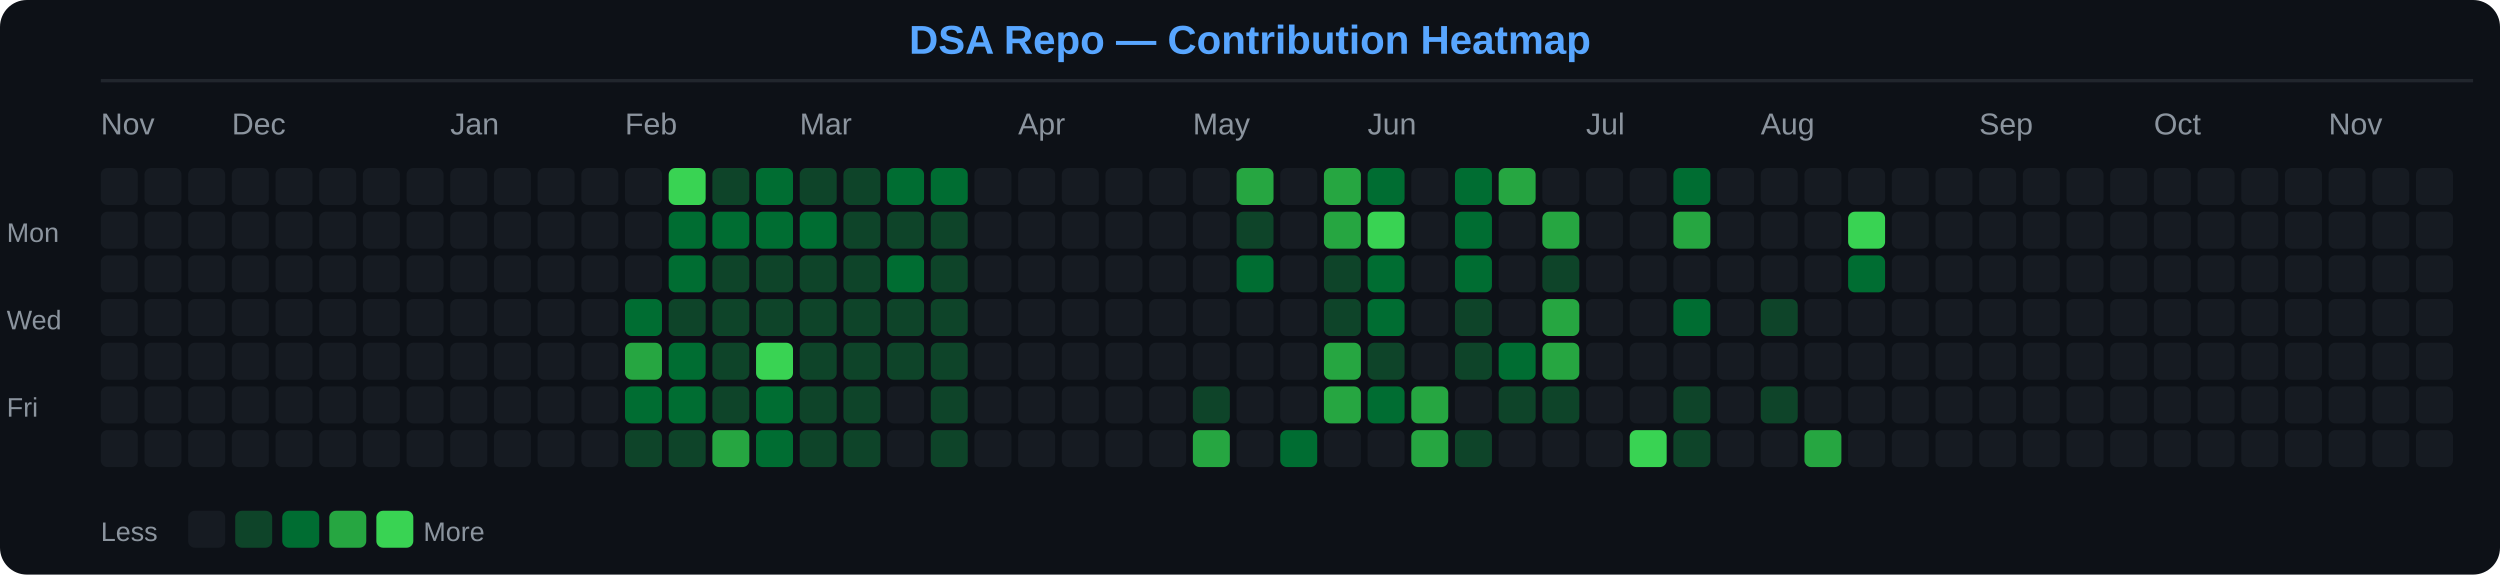
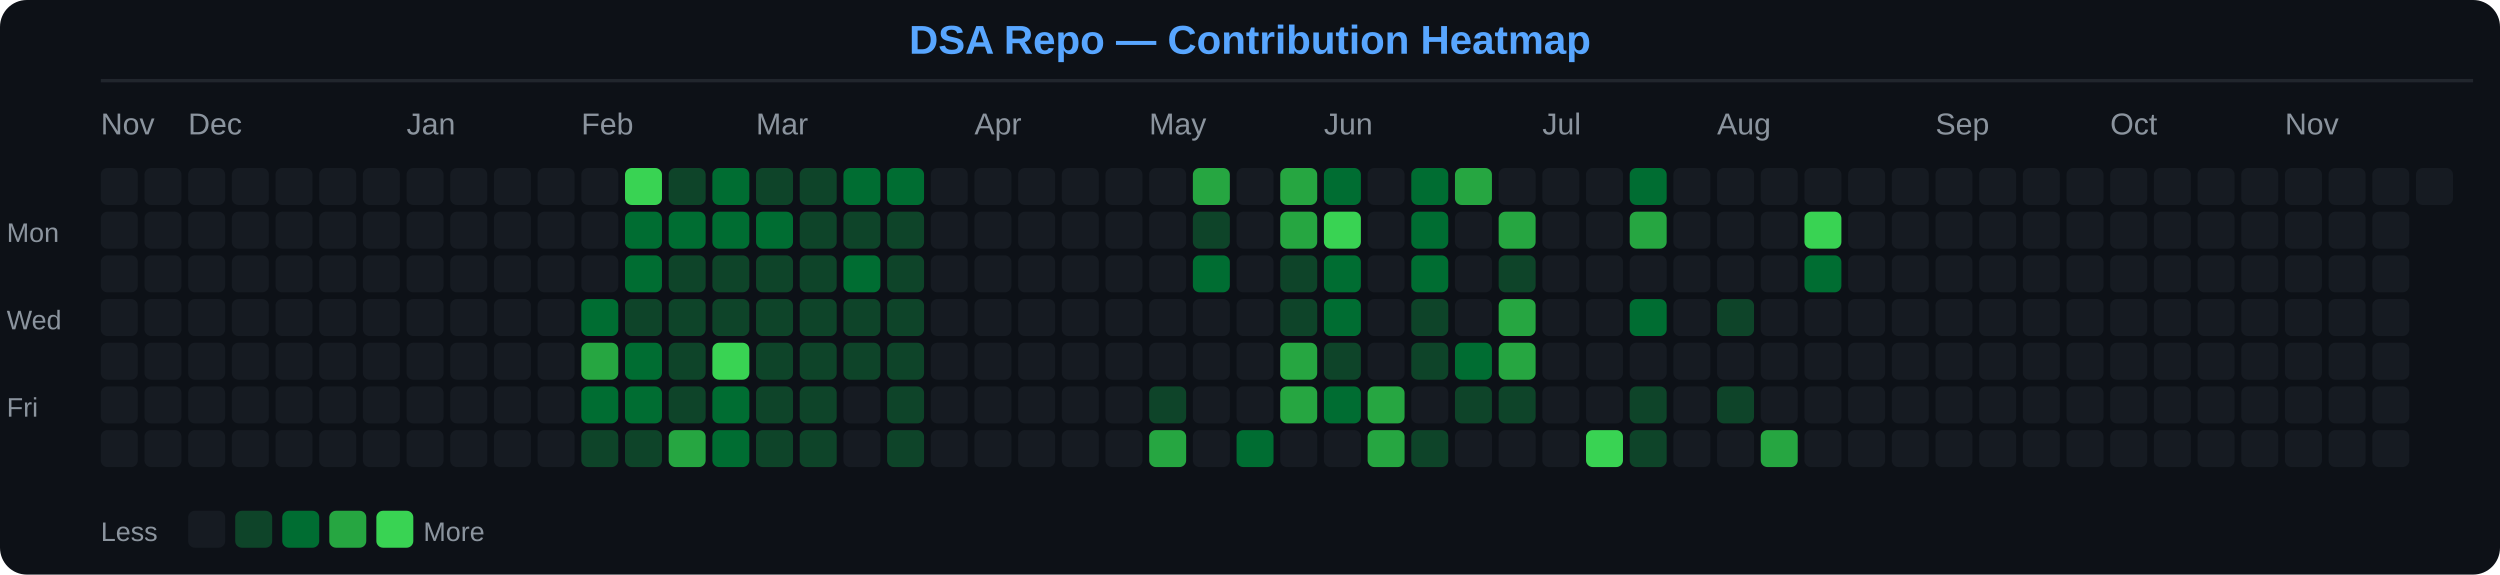
<svg xmlns="http://www.w3.org/2000/svg" width="744" height="171" viewBox="0 0 744 171">
  <rect width="744" height="171" fill="#0d1117" rx="8" />
  <text x="372" y="16" fill="#58a6ff" font-family="Arial,sans-serif" font-size="12" text-anchor="middle" font-weight="bold">DSA Repo — Contribution Heatmap</text>
  <line x1="30" y1="24" x2="736" y2="24" stroke="#21262d" stroke-width="1" />
  <text x="2" y="72" fill="#8b949e" font-family="Arial,sans-serif" font-size="8">Mon</text>
  <text x="2" y="98" fill="#8b949e" font-family="Arial,sans-serif" font-size="8">Wed</text>
  <text x="2" y="124" fill="#8b949e" font-family="Arial,sans-serif" font-size="8">Fri</text>
  <text x="30" y="40" fill="#8b949e" font-family="Arial,sans-serif" font-size="9">Nov</text>
  <rect x="30" y="50" width="11" height="11" rx="2" fill="#161b22" />
  <rect x="30" y="63" width="11" height="11" rx="2" fill="#161b22" />
  <rect x="30" y="76" width="11" height="11" rx="2" fill="#161b22" />
  <rect x="30" y="89" width="11" height="11" rx="2" fill="#161b22" />
  <rect x="30" y="102" width="11" height="11" rx="2" fill="#161b22" />
  <rect x="30" y="115" width="11" height="11" rx="2" fill="#161b22" />
  <rect x="30" y="128" width="11" height="11" rx="2" fill="#161b22" />
  <rect x="43" y="50" width="11" height="11" rx="2" fill="#161b22" />
  <rect x="43" y="63" width="11" height="11" rx="2" fill="#161b22" />
  <rect x="43" y="76" width="11" height="11" rx="2" fill="#161b22" />
  <rect x="43" y="89" width="11" height="11" rx="2" fill="#161b22" />
  <rect x="43" y="102" width="11" height="11" rx="2" fill="#161b22" />
  <rect x="43" y="115" width="11" height="11" rx="2" fill="#161b22" />
  <rect x="43" y="128" width="11" height="11" rx="2" fill="#161b22" />
+   <text x="56" y="40" fill="#8b949e" font-family="Arial,sans-serif" font-size="9">Dec</text>
  <rect x="56" y="50" width="11" height="11" rx="2" fill="#161b22" />
  <rect x="56" y="63" width="11" height="11" rx="2" fill="#161b22" />
  <rect x="56" y="76" width="11" height="11" rx="2" fill="#161b22" />
  <rect x="56" y="89" width="11" height="11" rx="2" fill="#161b22" />
  <rect x="56" y="102" width="11" height="11" rx="2" fill="#161b22" />
  <rect x="56" y="115" width="11" height="11" rx="2" fill="#161b22" />
  <rect x="56" y="128" width="11" height="11" rx="2" fill="#161b22" />
-   <text x="69" y="40" fill="#8b949e" font-family="Arial,sans-serif" font-size="9">Dec</text>
  <rect x="69" y="50" width="11" height="11" rx="2" fill="#161b22" />
  <rect x="69" y="63" width="11" height="11" rx="2" fill="#161b22" />
  <rect x="69" y="76" width="11" height="11" rx="2" fill="#161b22" />
  <rect x="69" y="89" width="11" height="11" rx="2" fill="#161b22" />
  <rect x="69" y="102" width="11" height="11" rx="2" fill="#161b22" />
  <rect x="69" y="115" width="11" height="11" rx="2" fill="#161b22" />
  <rect x="69" y="128" width="11" height="11" rx="2" fill="#161b22" />
  <rect x="82" y="50" width="11" height="11" rx="2" fill="#161b22" />
  <rect x="82" y="63" width="11" height="11" rx="2" fill="#161b22" />
  <rect x="82" y="76" width="11" height="11" rx="2" fill="#161b22" />
  <rect x="82" y="89" width="11" height="11" rx="2" fill="#161b22" />
  <rect x="82" y="102" width="11" height="11" rx="2" fill="#161b22" />
  <rect x="82" y="115" width="11" height="11" rx="2" fill="#161b22" />
  <rect x="82" y="128" width="11" height="11" rx="2" fill="#161b22" />
  <rect x="95" y="50" width="11" height="11" rx="2" fill="#161b22" />
  <rect x="95" y="63" width="11" height="11" rx="2" fill="#161b22" />
  <rect x="95" y="76" width="11" height="11" rx="2" fill="#161b22" />
  <rect x="95" y="89" width="11" height="11" rx="2" fill="#161b22" />
  <rect x="95" y="102" width="11" height="11" rx="2" fill="#161b22" />
  <rect x="95" y="115" width="11" height="11" rx="2" fill="#161b22" />
  <rect x="95" y="128" width="11" height="11" rx="2" fill="#161b22" />
  <rect x="108" y="50" width="11" height="11" rx="2" fill="#161b22" />
  <rect x="108" y="63" width="11" height="11" rx="2" fill="#161b22" />
  <rect x="108" y="76" width="11" height="11" rx="2" fill="#161b22" />
  <rect x="108" y="89" width="11" height="11" rx="2" fill="#161b22" />
  <rect x="108" y="102" width="11" height="11" rx="2" fill="#161b22" />
  <rect x="108" y="115" width="11" height="11" rx="2" fill="#161b22" />
  <rect x="108" y="128" width="11" height="11" rx="2" fill="#161b22" />
+   <text x="121" y="40" fill="#8b949e" font-family="Arial,sans-serif" font-size="9">Jan</text>
  <rect x="121" y="50" width="11" height="11" rx="2" fill="#161b22" />
  <rect x="121" y="63" width="11" height="11" rx="2" fill="#161b22" />
  <rect x="121" y="76" width="11" height="11" rx="2" fill="#161b22" />
  <rect x="121" y="89" width="11" height="11" rx="2" fill="#161b22" />
  <rect x="121" y="102" width="11" height="11" rx="2" fill="#161b22" />
  <rect x="121" y="115" width="11" height="11" rx="2" fill="#161b22" />
  <rect x="121" y="128" width="11" height="11" rx="2" fill="#161b22" />
-   <text x="134" y="40" fill="#8b949e" font-family="Arial,sans-serif" font-size="9">Jan</text>
  <rect x="134" y="50" width="11" height="11" rx="2" fill="#161b22" />
  <rect x="134" y="63" width="11" height="11" rx="2" fill="#161b22" />
  <rect x="134" y="76" width="11" height="11" rx="2" fill="#161b22" />
  <rect x="134" y="89" width="11" height="11" rx="2" fill="#161b22" />
  <rect x="134" y="102" width="11" height="11" rx="2" fill="#161b22" />
  <rect x="134" y="115" width="11" height="11" rx="2" fill="#161b22" />
  <rect x="134" y="128" width="11" height="11" rx="2" fill="#161b22" />
  <rect x="147" y="50" width="11" height="11" rx="2" fill="#161b22" />
  <rect x="147" y="63" width="11" height="11" rx="2" fill="#161b22" />
  <rect x="147" y="76" width="11" height="11" rx="2" fill="#161b22" />
  <rect x="147" y="89" width="11" height="11" rx="2" fill="#161b22" />
  <rect x="147" y="102" width="11" height="11" rx="2" fill="#161b22" />
  <rect x="147" y="115" width="11" height="11" rx="2" fill="#161b22" />
  <rect x="147" y="128" width="11" height="11" rx="2" fill="#161b22" />
  <rect x="160" y="50" width="11" height="11" rx="2" fill="#161b22" />
  <rect x="160" y="63" width="11" height="11" rx="2" fill="#161b22" />
  <rect x="160" y="76" width="11" height="11" rx="2" fill="#161b22" />
  <rect x="160" y="89" width="11" height="11" rx="2" fill="#161b22" />
  <rect x="160" y="102" width="11" height="11" rx="2" fill="#161b22" />
  <rect x="160" y="115" width="11" height="11" rx="2" fill="#161b22" />
  <rect x="160" y="128" width="11" height="11" rx="2" fill="#161b22" />
+   <text x="173" y="40" fill="#8b949e" font-family="Arial,sans-serif" font-size="9">Feb</text>
  <rect x="173" y="50" width="11" height="11" rx="2" fill="#161b22" />
  <rect x="173" y="63" width="11" height="11" rx="2" fill="#161b22" />
  <rect x="173" y="76" width="11" height="11" rx="2" fill="#161b22" />
-   <rect x="173" y="89" width="11" height="11" rx="2" fill="#161b22" />
-   <rect x="173" y="102" width="11" height="11" rx="2" fill="#161b22" />
-   <rect x="173" y="115" width="11" height="11" rx="2" fill="#161b22" />
-   <rect x="173" y="128" width="11" height="11" rx="2" fill="#161b22" />
-   <text x="186" y="40" fill="#8b949e" font-family="Arial,sans-serif" font-size="9">Feb</text>
-   <rect x="186" y="50" width="11" height="11" rx="2" fill="#161b22" />
-   <rect x="186" y="63" width="11" height="11" rx="2" fill="#161b22" />
-   <rect x="186" y="76" width="11" height="11" rx="2" fill="#161b22" />
-   <rect x="186" y="89" width="11" height="11" rx="2" fill="#006d32" />
-   <rect x="186" y="102" width="11" height="11" rx="2" fill="#26a641" />
+   <rect x="173" y="89" width="11" height="11" rx="2" fill="#006d32" />
+   <rect x="173" y="102" width="11" height="11" rx="2" fill="#26a641" />
+   <rect x="173" y="115" width="11" height="11" rx="2" fill="#006d32" />
+   <rect x="173" y="128" width="11" height="11" rx="2" fill="#0e4429" />
+   <rect x="186" y="50" width="11" height="11" rx="2" fill="#39d353" />
+   <rect x="186" y="63" width="11" height="11" rx="2" fill="#006d32" />
+   <rect x="186" y="76" width="11" height="11" rx="2" fill="#006d32" />
+   <rect x="186" y="89" width="11" height="11" rx="2" fill="#0e4429" />
+   <rect x="186" y="102" width="11" height="11" rx="2" fill="#006d32" />
  <rect x="186" y="115" width="11" height="11" rx="2" fill="#006d32" />
  <rect x="186" y="128" width="11" height="11" rx="2" fill="#0e4429" />
-   <rect x="199" y="50" width="11" height="11" rx="2" fill="#39d353" />
+   <rect x="199" y="50" width="11" height="11" rx="2" fill="#0e4429" />
  <rect x="199" y="63" width="11" height="11" rx="2" fill="#006d32" />
-   <rect x="199" y="76" width="11" height="11" rx="2" fill="#006d32" />
+   <rect x="199" y="76" width="11" height="11" rx="2" fill="#0e4429" />
  <rect x="199" y="89" width="11" height="11" rx="2" fill="#0e4429" />
-   <rect x="199" y="102" width="11" height="11" rx="2" fill="#006d32" />
-   <rect x="199" y="115" width="11" height="11" rx="2" fill="#006d32" />
-   <rect x="199" y="128" width="11" height="11" rx="2" fill="#0e4429" />
-   <rect x="212" y="50" width="11" height="11" rx="2" fill="#0e4429" />
+   <rect x="199" y="102" width="11" height="11" rx="2" fill="#0e4429" />
+   <rect x="199" y="115" width="11" height="11" rx="2" fill="#0e4429" />
+   <rect x="199" y="128" width="11" height="11" rx="2" fill="#26a641" />
+   <rect x="212" y="50" width="11" height="11" rx="2" fill="#006d32" />
  <rect x="212" y="63" width="11" height="11" rx="2" fill="#006d32" />
  <rect x="212" y="76" width="11" height="11" rx="2" fill="#0e4429" />
  <rect x="212" y="89" width="11" height="11" rx="2" fill="#0e4429" />
-   <rect x="212" y="102" width="11" height="11" rx="2" fill="#0e4429" />
-   <rect x="212" y="115" width="11" height="11" rx="2" fill="#0e4429" />
-   <rect x="212" y="128" width="11" height="11" rx="2" fill="#26a641" />
-   <rect x="225" y="50" width="11" height="11" rx="2" fill="#006d32" />
+   <rect x="212" y="102" width="11" height="11" rx="2" fill="#39d353" />
+   <rect x="212" y="115" width="11" height="11" rx="2" fill="#006d32" />
+   <rect x="212" y="128" width="11" height="11" rx="2" fill="#006d32" />
+   <text x="225" y="40" fill="#8b949e" font-family="Arial,sans-serif" font-size="9">Mar</text>
+   <rect x="225" y="50" width="11" height="11" rx="2" fill="#0e4429" />
  <rect x="225" y="63" width="11" height="11" rx="2" fill="#006d32" />
  <rect x="225" y="76" width="11" height="11" rx="2" fill="#0e4429" />
  <rect x="225" y="89" width="11" height="11" rx="2" fill="#0e4429" />
-   <rect x="225" y="102" width="11" height="11" rx="2" fill="#39d353" />
-   <rect x="225" y="115" width="11" height="11" rx="2" fill="#006d32" />
-   <rect x="225" y="128" width="11" height="11" rx="2" fill="#006d32" />
-   <text x="238" y="40" fill="#8b949e" font-family="Arial,sans-serif" font-size="9">Mar</text>
+   <rect x="225" y="102" width="11" height="11" rx="2" fill="#0e4429" />
+   <rect x="225" y="115" width="11" height="11" rx="2" fill="#0e4429" />
+   <rect x="225" y="128" width="11" height="11" rx="2" fill="#0e4429" />
  <rect x="238" y="50" width="11" height="11" rx="2" fill="#0e4429" />
-   <rect x="238" y="63" width="11" height="11" rx="2" fill="#006d32" />
+   <rect x="238" y="63" width="11" height="11" rx="2" fill="#0e4429" />
  <rect x="238" y="76" width="11" height="11" rx="2" fill="#0e4429" />
  <rect x="238" y="89" width="11" height="11" rx="2" fill="#0e4429" />
  <rect x="238" y="102" width="11" height="11" rx="2" fill="#0e4429" />
  <rect x="238" y="115" width="11" height="11" rx="2" fill="#0e4429" />
  <rect x="238" y="128" width="11" height="11" rx="2" fill="#0e4429" />
-   <rect x="251" y="50" width="11" height="11" rx="2" fill="#0e4429" />
+   <rect x="251" y="50" width="11" height="11" rx="2" fill="#006d32" />
  <rect x="251" y="63" width="11" height="11" rx="2" fill="#0e4429" />
-   <rect x="251" y="76" width="11" height="11" rx="2" fill="#0e4429" />
+   <rect x="251" y="76" width="11" height="11" rx="2" fill="#006d32" />
  <rect x="251" y="89" width="11" height="11" rx="2" fill="#0e4429" />
  <rect x="251" y="102" width="11" height="11" rx="2" fill="#0e4429" />
-   <rect x="251" y="115" width="11" height="11" rx="2" fill="#0e4429" />
-   <rect x="251" y="128" width="11" height="11" rx="2" fill="#0e4429" />
+   <rect x="251" y="115" width="11" height="11" rx="2" fill="#161b22" />
+   <rect x="251" y="128" width="11" height="11" rx="2" fill="#161b22" />
  <rect x="264" y="50" width="11" height="11" rx="2" fill="#006d32" />
  <rect x="264" y="63" width="11" height="11" rx="2" fill="#0e4429" />
-   <rect x="264" y="76" width="11" height="11" rx="2" fill="#006d32" />
+   <rect x="264" y="76" width="11" height="11" rx="2" fill="#0e4429" />
  <rect x="264" y="89" width="11" height="11" rx="2" fill="#0e4429" />
  <rect x="264" y="102" width="11" height="11" rx="2" fill="#0e4429" />
-   <rect x="264" y="115" width="11" height="11" rx="2" fill="#161b22" />
-   <rect x="264" y="128" width="11" height="11" rx="2" fill="#161b22" />
-   <rect x="277" y="50" width="11" height="11" rx="2" fill="#006d32" />
-   <rect x="277" y="63" width="11" height="11" rx="2" fill="#0e4429" />
-   <rect x="277" y="76" width="11" height="11" rx="2" fill="#0e4429" />
-   <rect x="277" y="89" width="11" height="11" rx="2" fill="#0e4429" />
-   <rect x="277" y="102" width="11" height="11" rx="2" fill="#0e4429" />
-   <rect x="277" y="115" width="11" height="11" rx="2" fill="#0e4429" />
-   <rect x="277" y="128" width="11" height="11" rx="2" fill="#0e4429" />
+   <rect x="264" y="115" width="11" height="11" rx="2" fill="#0e4429" />
+   <rect x="264" y="128" width="11" height="11" rx="2" fill="#0e4429" />
+   <rect x="277" y="50" width="11" height="11" rx="2" fill="#161b22" />
+   <rect x="277" y="63" width="11" height="11" rx="2" fill="#161b22" />
+   <rect x="277" y="76" width="11" height="11" rx="2" fill="#161b22" />
+   <rect x="277" y="89" width="11" height="11" rx="2" fill="#161b22" />
+   <rect x="277" y="102" width="11" height="11" rx="2" fill="#161b22" />
+   <rect x="277" y="115" width="11" height="11" rx="2" fill="#161b22" />
+   <rect x="277" y="128" width="11" height="11" rx="2" fill="#161b22" />
+   <text x="290" y="40" fill="#8b949e" font-family="Arial,sans-serif" font-size="9">Apr</text>
  <rect x="290" y="50" width="11" height="11" rx="2" fill="#161b22" />
  <rect x="290" y="63" width="11" height="11" rx="2" fill="#161b22" />
  <rect x="290" y="76" width="11" height="11" rx="2" fill="#161b22" />
  <rect x="290" y="89" width="11" height="11" rx="2" fill="#161b22" />
  <rect x="290" y="102" width="11" height="11" rx="2" fill="#161b22" />
  <rect x="290" y="115" width="11" height="11" rx="2" fill="#161b22" />
  <rect x="290" y="128" width="11" height="11" rx="2" fill="#161b22" />
-   <text x="303" y="40" fill="#8b949e" font-family="Arial,sans-serif" font-size="9">Apr</text>
  <rect x="303" y="50" width="11" height="11" rx="2" fill="#161b22" />
  <rect x="303" y="63" width="11" height="11" rx="2" fill="#161b22" />
  <rect x="303" y="76" width="11" height="11" rx="2" fill="#161b22" />
  <rect x="303" y="89" width="11" height="11" rx="2" fill="#161b22" />
  <rect x="303" y="102" width="11" height="11" rx="2" fill="#161b22" />
  <rect x="303" y="115" width="11" height="11" rx="2" fill="#161b22" />
  <rect x="303" y="128" width="11" height="11" rx="2" fill="#161b22" />
  <rect x="316" y="50" width="11" height="11" rx="2" fill="#161b22" />
  <rect x="316" y="63" width="11" height="11" rx="2" fill="#161b22" />
  <rect x="316" y="76" width="11" height="11" rx="2" fill="#161b22" />
  <rect x="316" y="89" width="11" height="11" rx="2" fill="#161b22" />
  <rect x="316" y="102" width="11" height="11" rx="2" fill="#161b22" />
  <rect x="316" y="115" width="11" height="11" rx="2" fill="#161b22" />
  <rect x="316" y="128" width="11" height="11" rx="2" fill="#161b22" />
  <rect x="329" y="50" width="11" height="11" rx="2" fill="#161b22" />
  <rect x="329" y="63" width="11" height="11" rx="2" fill="#161b22" />
  <rect x="329" y="76" width="11" height="11" rx="2" fill="#161b22" />
  <rect x="329" y="89" width="11" height="11" rx="2" fill="#161b22" />
  <rect x="329" y="102" width="11" height="11" rx="2" fill="#161b22" />
  <rect x="329" y="115" width="11" height="11" rx="2" fill="#161b22" />
  <rect x="329" y="128" width="11" height="11" rx="2" fill="#161b22" />
+   <text x="342" y="40" fill="#8b949e" font-family="Arial,sans-serif" font-size="9">May</text>
  <rect x="342" y="50" width="11" height="11" rx="2" fill="#161b22" />
  <rect x="342" y="63" width="11" height="11" rx="2" fill="#161b22" />
  <rect x="342" y="76" width="11" height="11" rx="2" fill="#161b22" />
  <rect x="342" y="89" width="11" height="11" rx="2" fill="#161b22" />
  <rect x="342" y="102" width="11" height="11" rx="2" fill="#161b22" />
-   <rect x="342" y="115" width="11" height="11" rx="2" fill="#161b22" />
-   <rect x="342" y="128" width="11" height="11" rx="2" fill="#161b22" />
-   <text x="355" y="40" fill="#8b949e" font-family="Arial,sans-serif" font-size="9">May</text>
-   <rect x="355" y="50" width="11" height="11" rx="2" fill="#161b22" />
-   <rect x="355" y="63" width="11" height="11" rx="2" fill="#161b22" />
-   <rect x="355" y="76" width="11" height="11" rx="2" fill="#161b22" />
+   <rect x="342" y="115" width="11" height="11" rx="2" fill="#0e4429" />
+   <rect x="342" y="128" width="11" height="11" rx="2" fill="#26a641" />
+   <rect x="355" y="50" width="11" height="11" rx="2" fill="#26a641" />
+   <rect x="355" y="63" width="11" height="11" rx="2" fill="#0e4429" />
+   <rect x="355" y="76" width="11" height="11" rx="2" fill="#006d32" />
  <rect x="355" y="89" width="11" height="11" rx="2" fill="#161b22" />
  <rect x="355" y="102" width="11" height="11" rx="2" fill="#161b22" />
-   <rect x="355" y="115" width="11" height="11" rx="2" fill="#0e4429" />
-   <rect x="355" y="128" width="11" height="11" rx="2" fill="#26a641" />
-   <rect x="368" y="50" width="11" height="11" rx="2" fill="#26a641" />
-   <rect x="368" y="63" width="11" height="11" rx="2" fill="#0e4429" />
-   <rect x="368" y="76" width="11" height="11" rx="2" fill="#006d32" />
+   <rect x="355" y="115" width="11" height="11" rx="2" fill="#161b22" />
+   <rect x="355" y="128" width="11" height="11" rx="2" fill="#161b22" />
+   <rect x="368" y="50" width="11" height="11" rx="2" fill="#161b22" />
+   <rect x="368" y="63" width="11" height="11" rx="2" fill="#161b22" />
+   <rect x="368" y="76" width="11" height="11" rx="2" fill="#161b22" />
  <rect x="368" y="89" width="11" height="11" rx="2" fill="#161b22" />
  <rect x="368" y="102" width="11" height="11" rx="2" fill="#161b22" />
  <rect x="368" y="115" width="11" height="11" rx="2" fill="#161b22" />
-   <rect x="368" y="128" width="11" height="11" rx="2" fill="#161b22" />
-   <rect x="381" y="50" width="11" height="11" rx="2" fill="#161b22" />
-   <rect x="381" y="63" width="11" height="11" rx="2" fill="#161b22" />
-   <rect x="381" y="76" width="11" height="11" rx="2" fill="#161b22" />
-   <rect x="381" y="89" width="11" height="11" rx="2" fill="#161b22" />
-   <rect x="381" y="102" width="11" height="11" rx="2" fill="#161b22" />
-   <rect x="381" y="115" width="11" height="11" rx="2" fill="#161b22" />
-   <rect x="381" y="128" width="11" height="11" rx="2" fill="#006d32" />
-   <rect x="394" y="50" width="11" height="11" rx="2" fill="#26a641" />
-   <rect x="394" y="63" width="11" height="11" rx="2" fill="#26a641" />
-   <rect x="394" y="76" width="11" height="11" rx="2" fill="#0e4429" />
-   <rect x="394" y="89" width="11" height="11" rx="2" fill="#0e4429" />
-   <rect x="394" y="102" width="11" height="11" rx="2" fill="#26a641" />
-   <rect x="394" y="115" width="11" height="11" rx="2" fill="#26a641" />
+   <rect x="368" y="128" width="11" height="11" rx="2" fill="#006d32" />
+   <rect x="381" y="50" width="11" height="11" rx="2" fill="#26a641" />
+   <rect x="381" y="63" width="11" height="11" rx="2" fill="#26a641" />
+   <rect x="381" y="76" width="11" height="11" rx="2" fill="#0e4429" />
+   <rect x="381" y="89" width="11" height="11" rx="2" fill="#0e4429" />
+   <rect x="381" y="102" width="11" height="11" rx="2" fill="#26a641" />
+   <rect x="381" y="115" width="11" height="11" rx="2" fill="#26a641" />
+   <rect x="381" y="128" width="11" height="11" rx="2" fill="#161b22" />
+   <text x="394" y="40" fill="#8b949e" font-family="Arial,sans-serif" font-size="9">Jun</text>
+   <rect x="394" y="50" width="11" height="11" rx="2" fill="#006d32" />
+   <rect x="394" y="63" width="11" height="11" rx="2" fill="#39d353" />
+   <rect x="394" y="76" width="11" height="11" rx="2" fill="#006d32" />
+   <rect x="394" y="89" width="11" height="11" rx="2" fill="#006d32" />
+   <rect x="394" y="102" width="11" height="11" rx="2" fill="#0e4429" />
+   <rect x="394" y="115" width="11" height="11" rx="2" fill="#006d32" />
  <rect x="394" y="128" width="11" height="11" rx="2" fill="#161b22" />
-   <text x="407" y="40" fill="#8b949e" font-family="Arial,sans-serif" font-size="9">Jun</text>
-   <rect x="407" y="50" width="11" height="11" rx="2" fill="#006d32" />
-   <rect x="407" y="63" width="11" height="11" rx="2" fill="#39d353" />
-   <rect x="407" y="76" width="11" height="11" rx="2" fill="#006d32" />
-   <rect x="407" y="89" width="11" height="11" rx="2" fill="#006d32" />
-   <rect x="407" y="102" width="11" height="11" rx="2" fill="#0e4429" />
-   <rect x="407" y="115" width="11" height="11" rx="2" fill="#006d32" />
-   <rect x="407" y="128" width="11" height="11" rx="2" fill="#161b22" />
-   <rect x="420" y="50" width="11" height="11" rx="2" fill="#161b22" />
-   <rect x="420" y="63" width="11" height="11" rx="2" fill="#161b22" />
-   <rect x="420" y="76" width="11" height="11" rx="2" fill="#161b22" />
-   <rect x="420" y="89" width="11" height="11" rx="2" fill="#161b22" />
-   <rect x="420" y="102" width="11" height="11" rx="2" fill="#161b22" />
-   <rect x="420" y="115" width="11" height="11" rx="2" fill="#26a641" />
-   <rect x="420" y="128" width="11" height="11" rx="2" fill="#26a641" />
-   <rect x="433" y="50" width="11" height="11" rx="2" fill="#006d32" />
-   <rect x="433" y="63" width="11" height="11" rx="2" fill="#006d32" />
-   <rect x="433" y="76" width="11" height="11" rx="2" fill="#006d32" />
-   <rect x="433" y="89" width="11" height="11" rx="2" fill="#0e4429" />
-   <rect x="433" y="102" width="11" height="11" rx="2" fill="#0e4429" />
-   <rect x="433" y="115" width="11" height="11" rx="2" fill="#161b22" />
-   <rect x="433" y="128" width="11" height="11" rx="2" fill="#0e4429" />
-   <rect x="446" y="50" width="11" height="11" rx="2" fill="#26a641" />
-   <rect x="446" y="63" width="11" height="11" rx="2" fill="#161b22" />
-   <rect x="446" y="76" width="11" height="11" rx="2" fill="#161b22" />
-   <rect x="446" y="89" width="11" height="11" rx="2" fill="#161b22" />
-   <rect x="446" y="102" width="11" height="11" rx="2" fill="#006d32" />
+   <rect x="407" y="50" width="11" height="11" rx="2" fill="#161b22" />
+   <rect x="407" y="63" width="11" height="11" rx="2" fill="#161b22" />
+   <rect x="407" y="76" width="11" height="11" rx="2" fill="#161b22" />
+   <rect x="407" y="89" width="11" height="11" rx="2" fill="#161b22" />
+   <rect x="407" y="102" width="11" height="11" rx="2" fill="#161b22" />
+   <rect x="407" y="115" width="11" height="11" rx="2" fill="#26a641" />
+   <rect x="407" y="128" width="11" height="11" rx="2" fill="#26a641" />
+   <rect x="420" y="50" width="11" height="11" rx="2" fill="#006d32" />
+   <rect x="420" y="63" width="11" height="11" rx="2" fill="#006d32" />
+   <rect x="420" y="76" width="11" height="11" rx="2" fill="#006d32" />
+   <rect x="420" y="89" width="11" height="11" rx="2" fill="#0e4429" />
+   <rect x="420" y="102" width="11" height="11" rx="2" fill="#0e4429" />
+   <rect x="420" y="115" width="11" height="11" rx="2" fill="#161b22" />
+   <rect x="420" y="128" width="11" height="11" rx="2" fill="#0e4429" />
+   <rect x="433" y="50" width="11" height="11" rx="2" fill="#26a641" />
+   <rect x="433" y="63" width="11" height="11" rx="2" fill="#161b22" />
+   <rect x="433" y="76" width="11" height="11" rx="2" fill="#161b22" />
+   <rect x="433" y="89" width="11" height="11" rx="2" fill="#161b22" />
+   <rect x="433" y="102" width="11" height="11" rx="2" fill="#006d32" />
+   <rect x="433" y="115" width="11" height="11" rx="2" fill="#0e4429" />
+   <rect x="433" y="128" width="11" height="11" rx="2" fill="#161b22" />
+   <rect x="446" y="50" width="11" height="11" rx="2" fill="#161b22" />
+   <rect x="446" y="63" width="11" height="11" rx="2" fill="#26a641" />
+   <rect x="446" y="76" width="11" height="11" rx="2" fill="#0e4429" />
+   <rect x="446" y="89" width="11" height="11" rx="2" fill="#26a641" />
+   <rect x="446" y="102" width="11" height="11" rx="2" fill="#26a641" />
  <rect x="446" y="115" width="11" height="11" rx="2" fill="#0e4429" />
  <rect x="446" y="128" width="11" height="11" rx="2" fill="#161b22" />
+   <text x="459" y="40" fill="#8b949e" font-family="Arial,sans-serif" font-size="9">Jul</text>
  <rect x="459" y="50" width="11" height="11" rx="2" fill="#161b22" />
-   <rect x="459" y="63" width="11" height="11" rx="2" fill="#26a641" />
-   <rect x="459" y="76" width="11" height="11" rx="2" fill="#0e4429" />
-   <rect x="459" y="89" width="11" height="11" rx="2" fill="#26a641" />
-   <rect x="459" y="102" width="11" height="11" rx="2" fill="#26a641" />
-   <rect x="459" y="115" width="11" height="11" rx="2" fill="#0e4429" />
+   <rect x="459" y="63" width="11" height="11" rx="2" fill="#161b22" />
+   <rect x="459" y="76" width="11" height="11" rx="2" fill="#161b22" />
+   <rect x="459" y="89" width="11" height="11" rx="2" fill="#161b22" />
+   <rect x="459" y="102" width="11" height="11" rx="2" fill="#161b22" />
+   <rect x="459" y="115" width="11" height="11" rx="2" fill="#161b22" />
  <rect x="459" y="128" width="11" height="11" rx="2" fill="#161b22" />
-   <text x="472" y="40" fill="#8b949e" font-family="Arial,sans-serif" font-size="9">Jul</text>
  <rect x="472" y="50" width="11" height="11" rx="2" fill="#161b22" />
  <rect x="472" y="63" width="11" height="11" rx="2" fill="#161b22" />
  <rect x="472" y="76" width="11" height="11" rx="2" fill="#161b22" />
  <rect x="472" y="89" width="11" height="11" rx="2" fill="#161b22" />
  <rect x="472" y="102" width="11" height="11" rx="2" fill="#161b22" />
  <rect x="472" y="115" width="11" height="11" rx="2" fill="#161b22" />
-   <rect x="472" y="128" width="11" height="11" rx="2" fill="#161b22" />
-   <rect x="485" y="50" width="11" height="11" rx="2" fill="#161b22" />
-   <rect x="485" y="63" width="11" height="11" rx="2" fill="#161b22" />
+   <rect x="472" y="128" width="11" height="11" rx="2" fill="#39d353" />
+   <rect x="485" y="50" width="11" height="11" rx="2" fill="#006d32" />
+   <rect x="485" y="63" width="11" height="11" rx="2" fill="#26a641" />
  <rect x="485" y="76" width="11" height="11" rx="2" fill="#161b22" />
-   <rect x="485" y="89" width="11" height="11" rx="2" fill="#161b22" />
+   <rect x="485" y="89" width="11" height="11" rx="2" fill="#006d32" />
  <rect x="485" y="102" width="11" height="11" rx="2" fill="#161b22" />
-   <rect x="485" y="115" width="11" height="11" rx="2" fill="#161b22" />
-   <rect x="485" y="128" width="11" height="11" rx="2" fill="#39d353" />
-   <rect x="498" y="50" width="11" height="11" rx="2" fill="#006d32" />
-   <rect x="498" y="63" width="11" height="11" rx="2" fill="#26a641" />
+   <rect x="485" y="115" width="11" height="11" rx="2" fill="#0e4429" />
+   <rect x="485" y="128" width="11" height="11" rx="2" fill="#0e4429" />
+   <rect x="498" y="50" width="11" height="11" rx="2" fill="#161b22" />
+   <rect x="498" y="63" width="11" height="11" rx="2" fill="#161b22" />
  <rect x="498" y="76" width="11" height="11" rx="2" fill="#161b22" />
-   <rect x="498" y="89" width="11" height="11" rx="2" fill="#006d32" />
+   <rect x="498" y="89" width="11" height="11" rx="2" fill="#161b22" />
  <rect x="498" y="102" width="11" height="11" rx="2" fill="#161b22" />
-   <rect x="498" y="115" width="11" height="11" rx="2" fill="#0e4429" />
-   <rect x="498" y="128" width="11" height="11" rx="2" fill="#0e4429" />
+   <rect x="498" y="115" width="11" height="11" rx="2" fill="#161b22" />
+   <rect x="498" y="128" width="11" height="11" rx="2" fill="#161b22" />
+   <text x="511" y="40" fill="#8b949e" font-family="Arial,sans-serif" font-size="9">Aug</text>
  <rect x="511" y="50" width="11" height="11" rx="2" fill="#161b22" />
  <rect x="511" y="63" width="11" height="11" rx="2" fill="#161b22" />
  <rect x="511" y="76" width="11" height="11" rx="2" fill="#161b22" />
-   <rect x="511" y="89" width="11" height="11" rx="2" fill="#161b22" />
+   <rect x="511" y="89" width="11" height="11" rx="2" fill="#0e4429" />
  <rect x="511" y="102" width="11" height="11" rx="2" fill="#161b22" />
-   <rect x="511" y="115" width="11" height="11" rx="2" fill="#161b22" />
+   <rect x="511" y="115" width="11" height="11" rx="2" fill="#0e4429" />
  <rect x="511" y="128" width="11" height="11" rx="2" fill="#161b22" />
-   <text x="524" y="40" fill="#8b949e" font-family="Arial,sans-serif" font-size="9">Aug</text>
  <rect x="524" y="50" width="11" height="11" rx="2" fill="#161b22" />
  <rect x="524" y="63" width="11" height="11" rx="2" fill="#161b22" />
  <rect x="524" y="76" width="11" height="11" rx="2" fill="#161b22" />
-   <rect x="524" y="89" width="11" height="11" rx="2" fill="#0e4429" />
+   <rect x="524" y="89" width="11" height="11" rx="2" fill="#161b22" />
  <rect x="524" y="102" width="11" height="11" rx="2" fill="#161b22" />
-   <rect x="524" y="115" width="11" height="11" rx="2" fill="#0e4429" />
-   <rect x="524" y="128" width="11" height="11" rx="2" fill="#161b22" />
+   <rect x="524" y="115" width="11" height="11" rx="2" fill="#161b22" />
+   <rect x="524" y="128" width="11" height="11" rx="2" fill="#26a641" />
  <rect x="537" y="50" width="11" height="11" rx="2" fill="#161b22" />
-   <rect x="537" y="63" width="11" height="11" rx="2" fill="#161b22" />
-   <rect x="537" y="76" width="11" height="11" rx="2" fill="#161b22" />
+   <rect x="537" y="63" width="11" height="11" rx="2" fill="#39d353" />
+   <rect x="537" y="76" width="11" height="11" rx="2" fill="#006d32" />
  <rect x="537" y="89" width="11" height="11" rx="2" fill="#161b22" />
  <rect x="537" y="102" width="11" height="11" rx="2" fill="#161b22" />
  <rect x="537" y="115" width="11" height="11" rx="2" fill="#161b22" />
-   <rect x="537" y="128" width="11" height="11" rx="2" fill="#26a641" />
+   <rect x="537" y="128" width="11" height="11" rx="2" fill="#161b22" />
  <rect x="550" y="50" width="11" height="11" rx="2" fill="#161b22" />
-   <rect x="550" y="63" width="11" height="11" rx="2" fill="#39d353" />
-   <rect x="550" y="76" width="11" height="11" rx="2" fill="#006d32" />
+   <rect x="550" y="63" width="11" height="11" rx="2" fill="#161b22" />
+   <rect x="550" y="76" width="11" height="11" rx="2" fill="#161b22" />
  <rect x="550" y="89" width="11" height="11" rx="2" fill="#161b22" />
  <rect x="550" y="102" width="11" height="11" rx="2" fill="#161b22" />
  <rect x="550" y="115" width="11" height="11" rx="2" fill="#161b22" />
  <rect x="550" y="128" width="11" height="11" rx="2" fill="#161b22" />
  <rect x="563" y="50" width="11" height="11" rx="2" fill="#161b22" />
  <rect x="563" y="63" width="11" height="11" rx="2" fill="#161b22" />
  <rect x="563" y="76" width="11" height="11" rx="2" fill="#161b22" />
  <rect x="563" y="89" width="11" height="11" rx="2" fill="#161b22" />
  <rect x="563" y="102" width="11" height="11" rx="2" fill="#161b22" />
  <rect x="563" y="115" width="11" height="11" rx="2" fill="#161b22" />
  <rect x="563" y="128" width="11" height="11" rx="2" fill="#161b22" />
+   <text x="576" y="40" fill="#8b949e" font-family="Arial,sans-serif" font-size="9">Sep</text>
  <rect x="576" y="50" width="11" height="11" rx="2" fill="#161b22" />
  <rect x="576" y="63" width="11" height="11" rx="2" fill="#161b22" />
  <rect x="576" y="76" width="11" height="11" rx="2" fill="#161b22" />
  <rect x="576" y="89" width="11" height="11" rx="2" fill="#161b22" />
  <rect x="576" y="102" width="11" height="11" rx="2" fill="#161b22" />
  <rect x="576" y="115" width="11" height="11" rx="2" fill="#161b22" />
  <rect x="576" y="128" width="11" height="11" rx="2" fill="#161b22" />
-   <text x="589" y="40" fill="#8b949e" font-family="Arial,sans-serif" font-size="9">Sep</text>
  <rect x="589" y="50" width="11" height="11" rx="2" fill="#161b22" />
  <rect x="589" y="63" width="11" height="11" rx="2" fill="#161b22" />
  <rect x="589" y="76" width="11" height="11" rx="2" fill="#161b22" />
  <rect x="589" y="89" width="11" height="11" rx="2" fill="#161b22" />
  <rect x="589" y="102" width="11" height="11" rx="2" fill="#161b22" />
  <rect x="589" y="115" width="11" height="11" rx="2" fill="#161b22" />
  <rect x="589" y="128" width="11" height="11" rx="2" fill="#161b22" />
  <rect x="602" y="50" width="11" height="11" rx="2" fill="#161b22" />
  <rect x="602" y="63" width="11" height="11" rx="2" fill="#161b22" />
  <rect x="602" y="76" width="11" height="11" rx="2" fill="#161b22" />
  <rect x="602" y="89" width="11" height="11" rx="2" fill="#161b22" />
  <rect x="602" y="102" width="11" height="11" rx="2" fill="#161b22" />
  <rect x="602" y="115" width="11" height="11" rx="2" fill="#161b22" />
  <rect x="602" y="128" width="11" height="11" rx="2" fill="#161b22" />
  <rect x="615" y="50" width="11" height="11" rx="2" fill="#161b22" />
  <rect x="615" y="63" width="11" height="11" rx="2" fill="#161b22" />
  <rect x="615" y="76" width="11" height="11" rx="2" fill="#161b22" />
  <rect x="615" y="89" width="11" height="11" rx="2" fill="#161b22" />
  <rect x="615" y="102" width="11" height="11" rx="2" fill="#161b22" />
  <rect x="615" y="115" width="11" height="11" rx="2" fill="#161b22" />
  <rect x="615" y="128" width="11" height="11" rx="2" fill="#161b22" />
+   <text x="628" y="40" fill="#8b949e" font-family="Arial,sans-serif" font-size="9">Oct</text>
  <rect x="628" y="50" width="11" height="11" rx="2" fill="#161b22" />
  <rect x="628" y="63" width="11" height="11" rx="2" fill="#161b22" />
  <rect x="628" y="76" width="11" height="11" rx="2" fill="#161b22" />
  <rect x="628" y="89" width="11" height="11" rx="2" fill="#161b22" />
  <rect x="628" y="102" width="11" height="11" rx="2" fill="#161b22" />
  <rect x="628" y="115" width="11" height="11" rx="2" fill="#161b22" />
  <rect x="628" y="128" width="11" height="11" rx="2" fill="#161b22" />
-   <text x="641" y="40" fill="#8b949e" font-family="Arial,sans-serif" font-size="9">Oct</text>
  <rect x="641" y="50" width="11" height="11" rx="2" fill="#161b22" />
  <rect x="641" y="63" width="11" height="11" rx="2" fill="#161b22" />
  <rect x="641" y="76" width="11" height="11" rx="2" fill="#161b22" />
  <rect x="641" y="89" width="11" height="11" rx="2" fill="#161b22" />
  <rect x="641" y="102" width="11" height="11" rx="2" fill="#161b22" />
  <rect x="641" y="115" width="11" height="11" rx="2" fill="#161b22" />
  <rect x="641" y="128" width="11" height="11" rx="2" fill="#161b22" />
  <rect x="654" y="50" width="11" height="11" rx="2" fill="#161b22" />
  <rect x="654" y="63" width="11" height="11" rx="2" fill="#161b22" />
  <rect x="654" y="76" width="11" height="11" rx="2" fill="#161b22" />
  <rect x="654" y="89" width="11" height="11" rx="2" fill="#161b22" />
  <rect x="654" y="102" width="11" height="11" rx="2" fill="#161b22" />
  <rect x="654" y="115" width="11" height="11" rx="2" fill="#161b22" />
  <rect x="654" y="128" width="11" height="11" rx="2" fill="#161b22" />
  <rect x="667" y="50" width="11" height="11" rx="2" fill="#161b22" />
  <rect x="667" y="63" width="11" height="11" rx="2" fill="#161b22" />
  <rect x="667" y="76" width="11" height="11" rx="2" fill="#161b22" />
  <rect x="667" y="89" width="11" height="11" rx="2" fill="#161b22" />
  <rect x="667" y="102" width="11" height="11" rx="2" fill="#161b22" />
  <rect x="667" y="115" width="11" height="11" rx="2" fill="#161b22" />
  <rect x="667" y="128" width="11" height="11" rx="2" fill="#161b22" />
+   <text x="680" y="40" fill="#8b949e" font-family="Arial,sans-serif" font-size="9">Nov</text>
  <rect x="680" y="50" width="11" height="11" rx="2" fill="#161b22" />
  <rect x="680" y="63" width="11" height="11" rx="2" fill="#161b22" />
  <rect x="680" y="76" width="11" height="11" rx="2" fill="#161b22" />
  <rect x="680" y="89" width="11" height="11" rx="2" fill="#161b22" />
  <rect x="680" y="102" width="11" height="11" rx="2" fill="#161b22" />
  <rect x="680" y="115" width="11" height="11" rx="2" fill="#161b22" />
  <rect x="680" y="128" width="11" height="11" rx="2" fill="#161b22" />
-   <text x="693" y="40" fill="#8b949e" font-family="Arial,sans-serif" font-size="9">Nov</text>
  <rect x="693" y="50" width="11" height="11" rx="2" fill="#161b22" />
  <rect x="693" y="63" width="11" height="11" rx="2" fill="#161b22" />
  <rect x="693" y="76" width="11" height="11" rx="2" fill="#161b22" />
  <rect x="693" y="89" width="11" height="11" rx="2" fill="#161b22" />
  <rect x="693" y="102" width="11" height="11" rx="2" fill="#161b22" />
  <rect x="693" y="115" width="11" height="11" rx="2" fill="#161b22" />
  <rect x="693" y="128" width="11" height="11" rx="2" fill="#161b22" />
  <rect x="706" y="50" width="11" height="11" rx="2" fill="#161b22" />
  <rect x="706" y="63" width="11" height="11" rx="2" fill="#161b22" />
  <rect x="706" y="76" width="11" height="11" rx="2" fill="#161b22" />
  <rect x="706" y="89" width="11" height="11" rx="2" fill="#161b22" />
  <rect x="706" y="102" width="11" height="11" rx="2" fill="#161b22" />
  <rect x="706" y="115" width="11" height="11" rx="2" fill="#161b22" />
  <rect x="706" y="128" width="11" height="11" rx="2" fill="#161b22" />
  <rect x="719" y="50" width="11" height="11" rx="2" fill="#161b22" />
-   <rect x="719" y="63" width="11" height="11" rx="2" fill="#161b22" />
-   <rect x="719" y="76" width="11" height="11" rx="2" fill="#161b22" />
-   <rect x="719" y="89" width="11" height="11" rx="2" fill="#161b22" />
-   <rect x="719" y="102" width="11" height="11" rx="2" fill="#161b22" />
-   <rect x="719" y="115" width="11" height="11" rx="2" fill="#161b22" />
-   <rect x="719" y="128" width="11" height="11" rx="2" fill="#161b22" />
  <text x="30" y="161" fill="#8b949e" font-family="Arial,sans-serif" font-size="8">Less</text>
  <rect x="56" y="152" width="11" height="11" rx="2" fill="#161b22" />
  <rect x="70" y="152" width="11" height="11" rx="2" fill="#0e4429" />
  <rect x="84" y="152" width="11" height="11" rx="2" fill="#006d32" />
  <rect x="98" y="152" width="11" height="11" rx="2" fill="#26a641" />
  <rect x="112" y="152" width="11" height="11" rx="2" fill="#39d353" />
  <text x="126" y="161" fill="#8b949e" font-family="Arial,sans-serif" font-size="8">More</text>
</svg>
